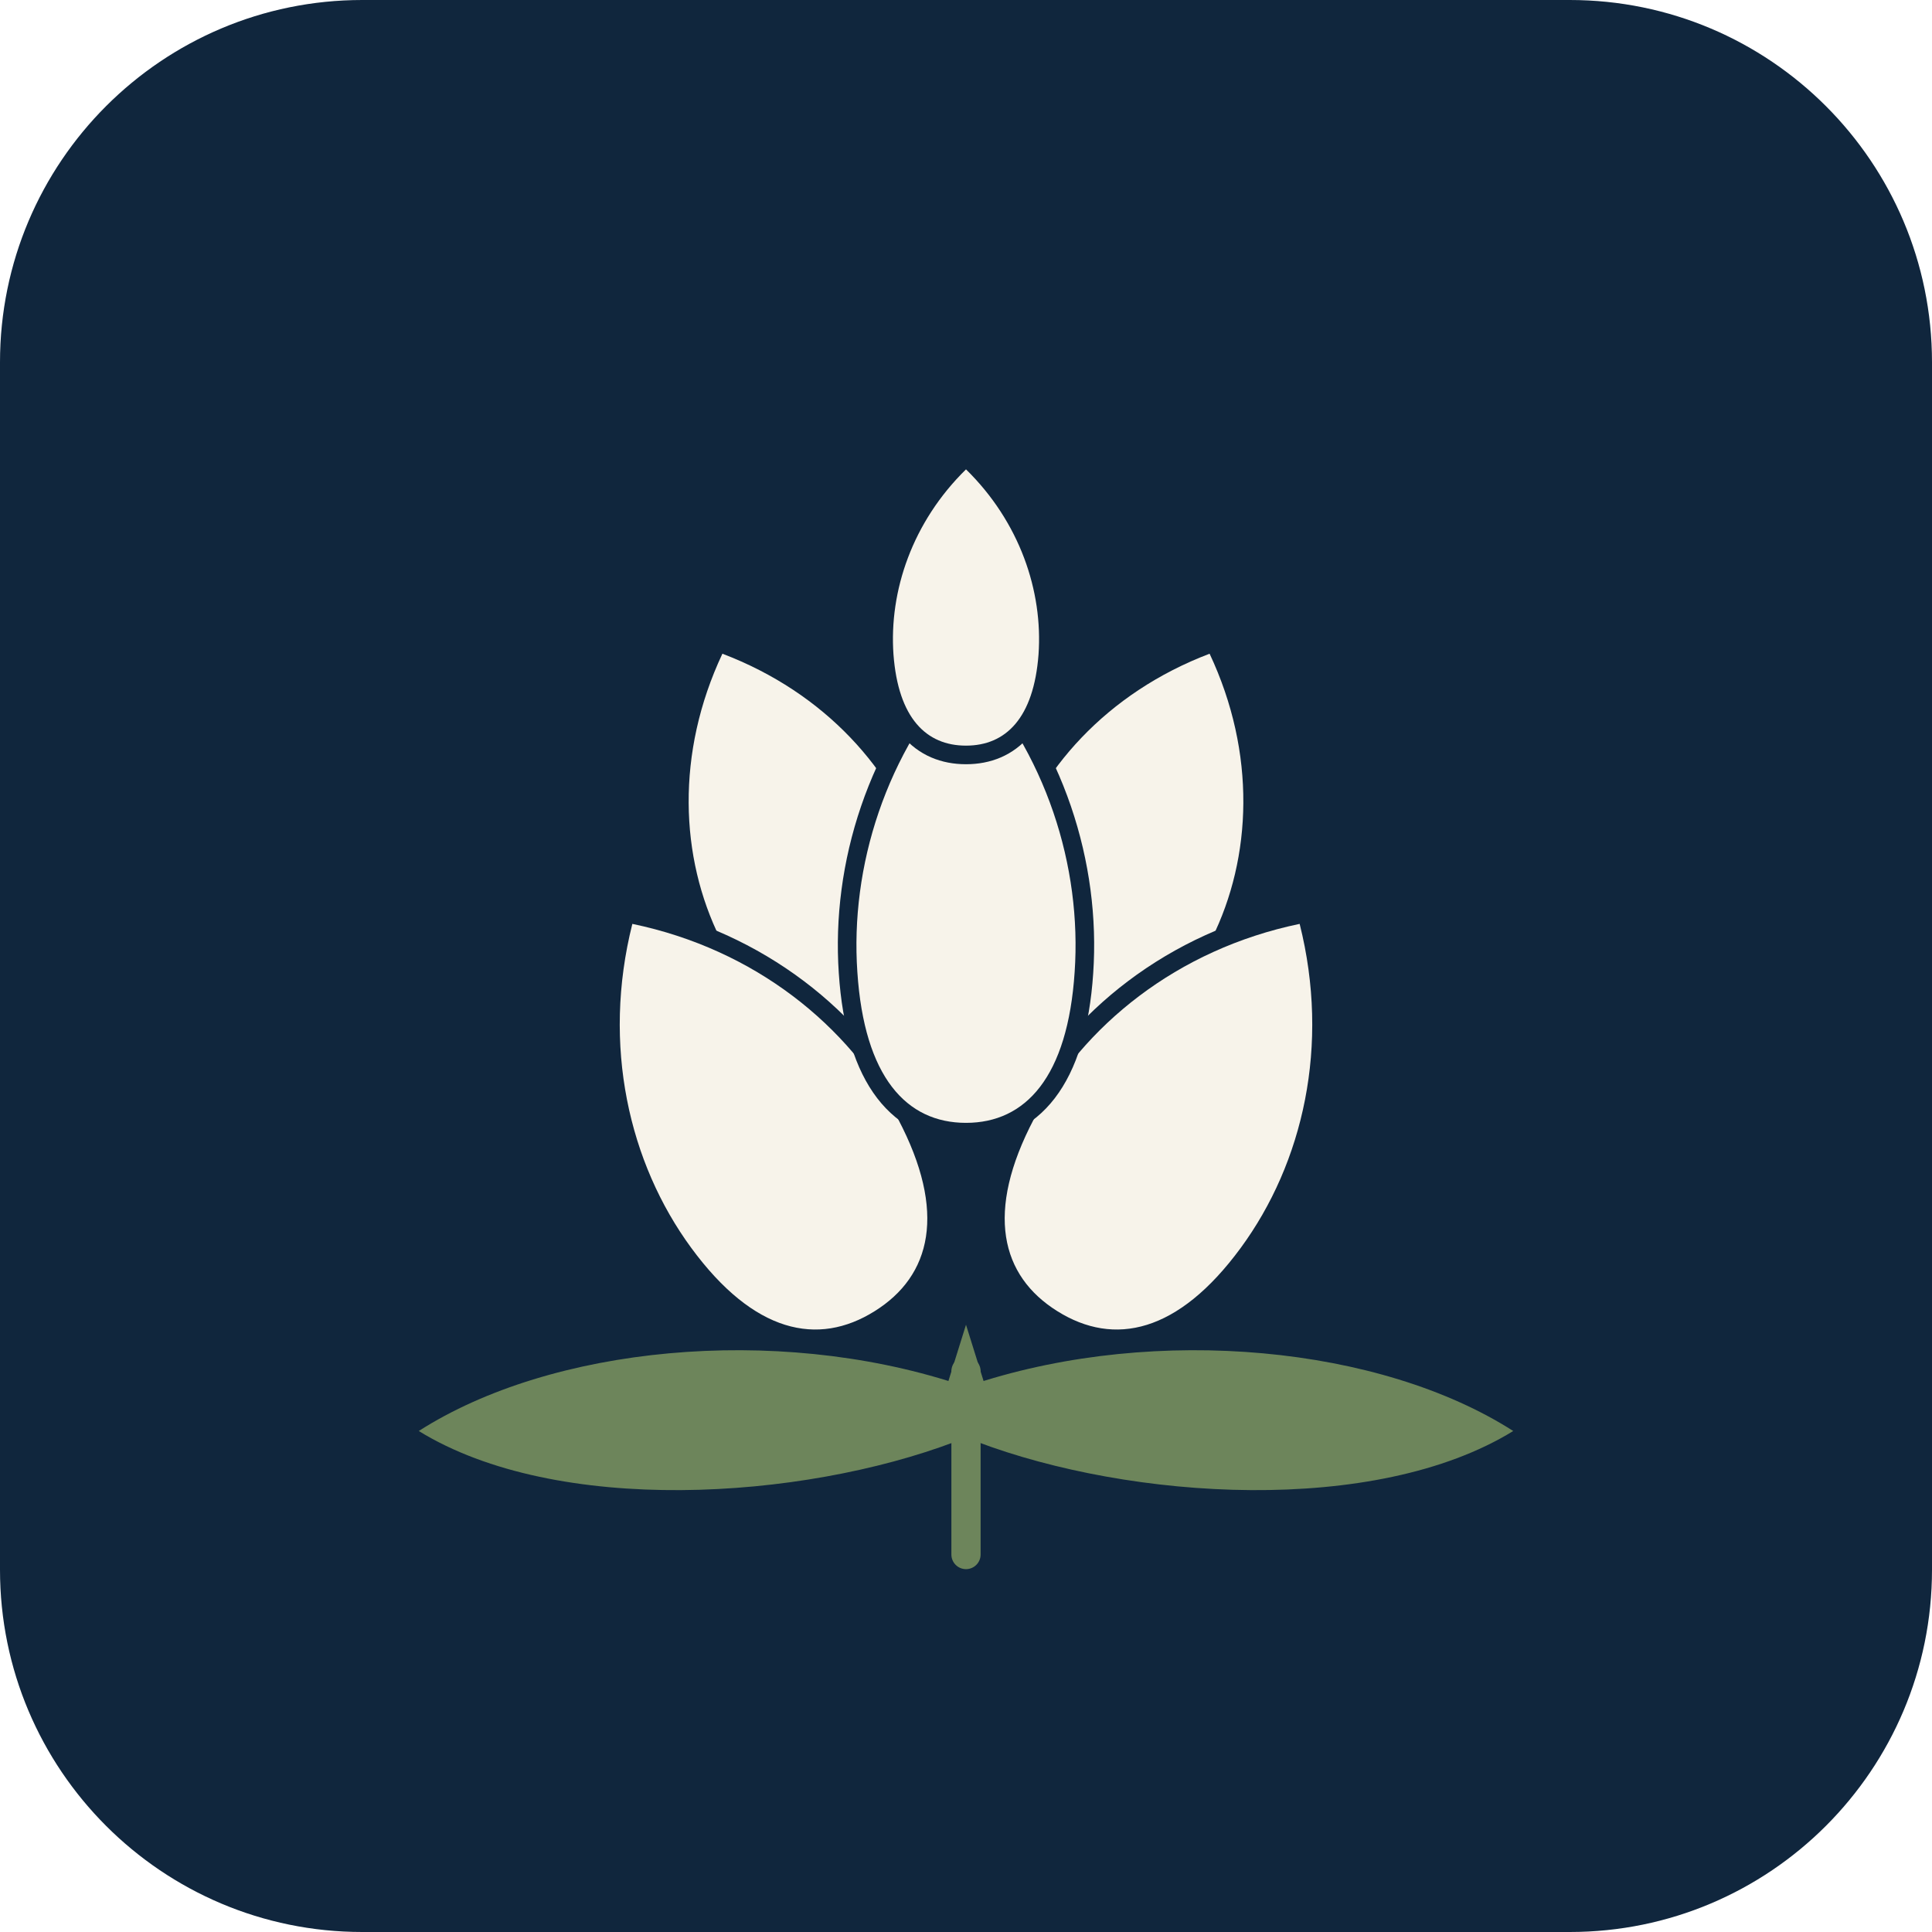
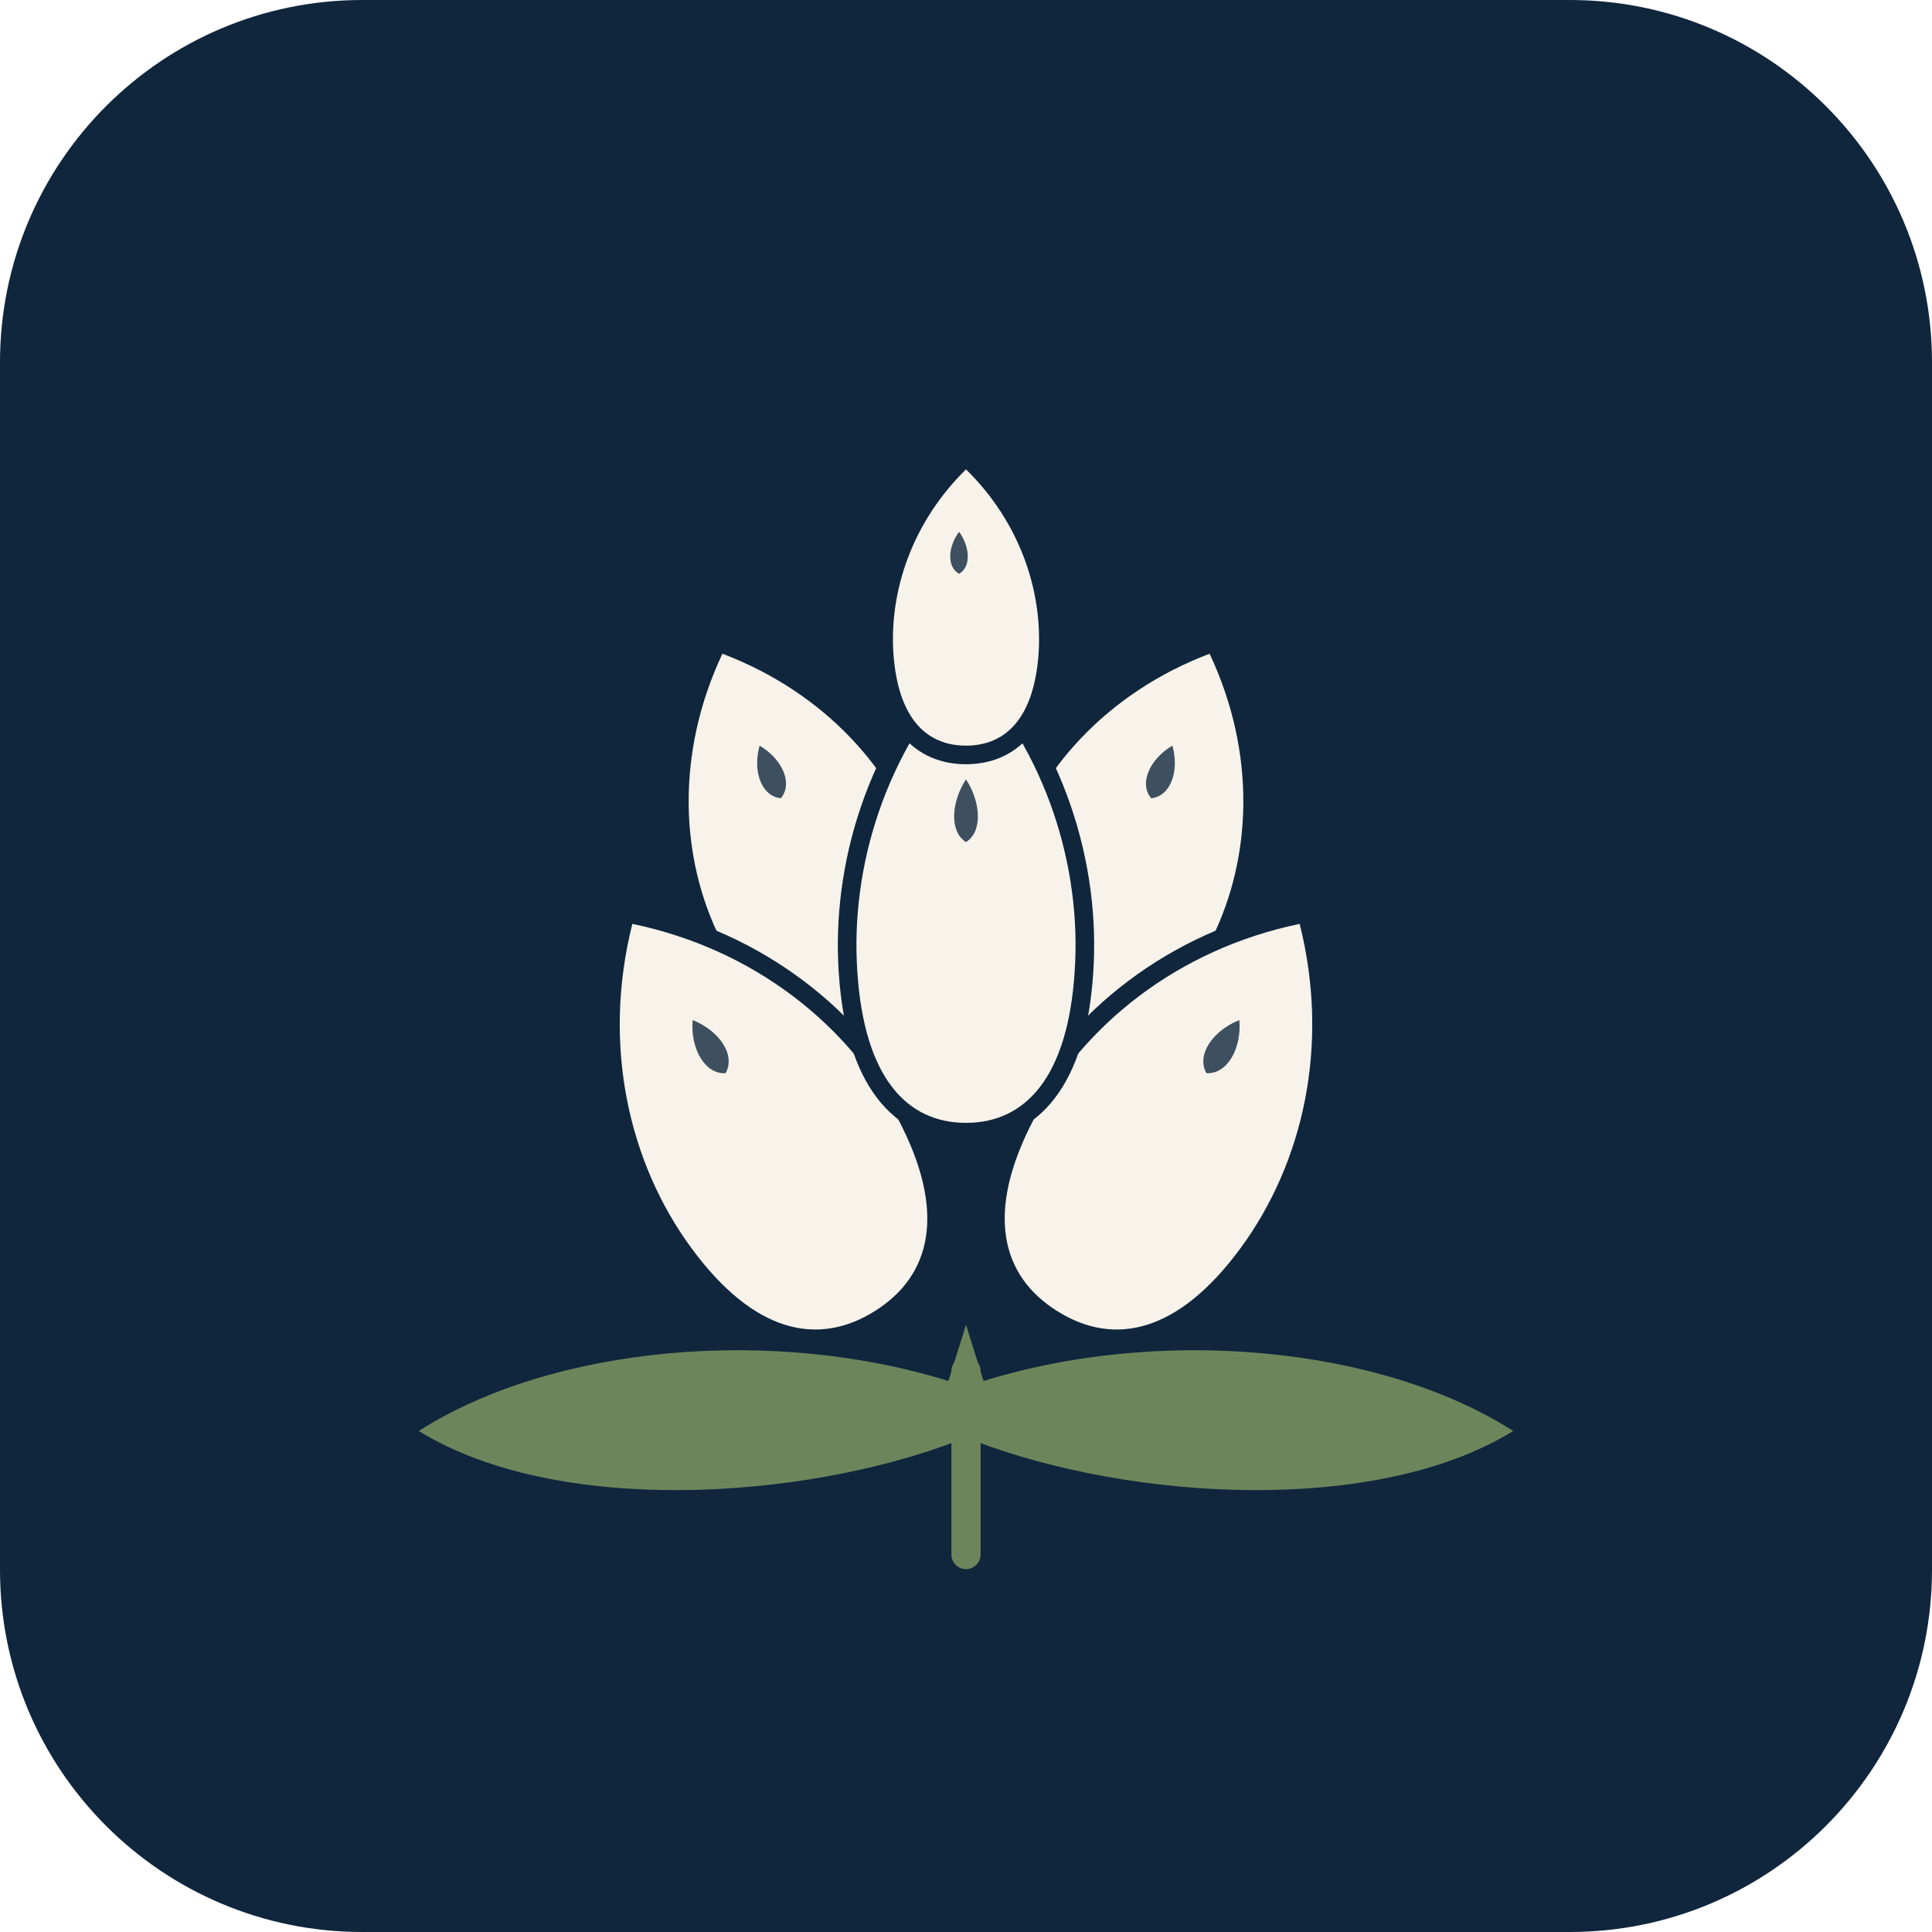
<svg xmlns="http://www.w3.org/2000/svg" viewBox="0 0 64 64">
  <rect width="64" height="64" rx="12" fill="#10263D" />
  <g transform="translate(32,33.5) scale(0.088)">
    <path d="M0 118 L10 150 L-10 150 Z" fill="#6D855B" />
    <rect x="-5.5" y="130" width="11" height="80" rx="5.5" fill="#6D855B" />
    <g>
      <path d="M4 140 C72 118 156 126 206 158 C154 190 62 184 4 162 Z" fill="#6D855B" />
    </g>
    <g transform="scale(-1 1)">
      <path d="M4 140 C72 118 156 126 206 158 C154 190 62 184 4 162 Z" fill="#6D855B" />
    </g>
-     <g fill="#F7F3EA">
-       <path d="M-91.7 -134.6 C-53.0 -119.9 -26.9 -90.6 -16.6 -58.0 C-6.3 -25.5 -15.5 -5.8 -36.3 2.6 C-57.1 11.0 -77.3 3.2 -92.5 -27.3 C-107.7 -57.9 -109.3 -97.2 -91.7 -134.6 Z" stroke="#10263D" stroke-width="14" stroke-linejoin="round" paint-order="stroke" />
-       <path d="M91.7 -134.6 C109.3 -97.2 107.7 -57.9 92.5 -27.3 C77.3 3.2 57.1 11.0 36.3 2.6 C15.5 -5.8 6.3 -25.5 16.6 -58.0 C26.9 -90.6 53.0 -119.9 91.7 -134.6 Z" stroke="#10263D" stroke-width="14" stroke-linejoin="round" paint-order="stroke" />
-       <path d="M-125.6 -32.9 C-79.4 -23.3 -44.1 5.4 -25.6 40.5 C-7.1 75.6 -13.1 99.6 -34.4 112.9 C-55.8 126.3 -79.9 121.1 -103.4 89.1 C-126.9 57.1 -137.1 12.8 -125.6 -32.9 Z" stroke="#10263D" stroke-width="14" stroke-linejoin="round" paint-order="stroke" />
-       <path d="M125.6 -32.9 C137.1 12.8 126.9 57.1 103.4 89.1 C79.9 121.1 55.8 126.3 34.4 112.9 C13.1 99.6 7.1 75.6 25.6 40.5 C44.1 5.4 79.4 -23.3 125.6 -32.9 Z" stroke="#10263D" stroke-width="14" stroke-linejoin="round" paint-order="stroke" />
-       <path d="M0.0 -130.0 C30.4 -97.3 43.6 -54.3 40.9 -14.8 C38.3 24.8 22.4 42.0 0.0 42.0 C-22.4 42.0 -38.3 24.8 -40.9 -14.8 C-43.6 -54.3 -30.4 -97.3 0.0 -130.0 Z" stroke="#10263D" stroke-width="14" stroke-linejoin="round" paint-order="stroke" />
-       <path d="M0.0 -204.0 C20.2 -184.2 29.0 -158.2 27.3 -134.3 C25.5 -110.4 15.0 -100.0 0.0 -100.0 C-15.0 -100.0 -25.5 -110.4 -27.3 -134.3 C-29.0 -158.2 -20.2 -184.2 0.0 -204.0 Z" stroke="#10263D" stroke-width="14" stroke-linejoin="round" paint-order="stroke" />
-     </g>
+     <path d="M-91.7 -134.6 C-53.0 -119.9 -26.9 -90.6 -16.6 -58.0 C-6.3 -25.5 -15.5 -5.8 -36.3 2.6 C-57.1 11.0 -77.3 3.2 -92.5 -27.3 C-107.7 -57.9 -109.3 -97.2 -91.7 -134.6 Z" fill="#F7F3EA" stroke="#10263D" stroke-width="14" stroke-linejoin="round" paint-order="stroke" />
+     <path d="M-77.7 -100.0 C-69.2 -95.0 -65.0 -85.8 -69.7 -80.2 C-77.0 -80.9 -80.4 -90.4 -77.7 -100.0 Z" fill="#10263D" opacity=".8" />
+     <path d="M91.7 -134.6 C109.3 -97.2 107.7 -57.9 92.5 -27.3 C77.3 3.2 57.1 11.0 36.3 2.6 C15.5 -5.8 6.3 -25.5 16.6 -58.0 C26.9 -90.6 53.0 -119.9 91.7 -134.6 Z" fill="#F7F3EA" stroke="#10263D" stroke-width="14" stroke-linejoin="round" paint-order="stroke" />
+     <path d="M77.7 -100.0 C80.4 -90.4 77.0 -80.9 69.7 -80.2 C65.0 -85.8 69.2 -95.0 77.7 -100.0 Z" fill="#10263D" opacity=".8" />
+     <path d="M-125.6 -32.9 C-79.4 -23.3 -44.1 5.4 -25.6 40.5 C-7.1 75.6 -13.1 99.6 -34.4 112.9 C-55.8 126.3 -79.9 121.1 -103.4 89.1 C-126.9 57.1 -137.1 12.8 -125.6 -32.9 Z" fill="#F7F3EA" stroke="#10263D" stroke-width="14" stroke-linejoin="round" paint-order="stroke" />
+     <path d="M-102.9 3.3 C-92.9 7.3 -86.6 16.4 -90.5 23.3 C-98.3 23.8 -103.8 14.0 -102.9 3.3 Z" fill="#10263D" opacity=".8" />
+     <path d="M125.6 -32.9 C137.1 12.8 126.9 57.1 103.4 89.1 C79.9 121.1 55.8 126.3 34.4 112.9 C13.1 99.6 7.1 75.6 25.6 40.5 C44.1 5.4 79.4 -23.3 125.6 -32.9 Z" fill="#F7F3EA" stroke="#10263D" stroke-width="14" stroke-linejoin="round" paint-order="stroke" />
+     <path d="M102.9 3.3 C103.8 14.0 98.3 23.8 90.5 23.3 C86.6 16.4 92.9 7.3 102.9 3.3 Z" fill="#10263D" opacity=".8" />
+     <path d="M0.0 -130.0 C30.4 -97.3 43.6 -54.3 40.9 -14.8 C38.3 24.8 22.4 42.0 0.0 42.0 C-22.4 42.0 -38.3 24.8 -40.9 -14.8 C-43.6 -54.3 -30.4 -97.3 0.0 -130.0 Z" fill="#F7F3EA" stroke="#10263D" stroke-width="14" stroke-linejoin="round" paint-order="stroke" />
+     <path d="M0.0 -87.3 C5.7 -78.6 6.2 -67.5 0.0 -63.7 C-6.2 -67.5 -5.7 -78.6 0.0 -87.3 Z" fill="#10263D" opacity=".8" />
+     <path d="M0.0 -204.0 C20.2 -184.2 29.0 -158.2 27.3 -134.3 C25.5 -110.4 15.0 -100.0 0.0 -100.0 C-15.0 -100.0 -25.5 -110.4 -27.3 -134.3 C-29.0 -158.2 -20.2 -184.2 0.0 -204.0 Z" fill="#F7F3EA" stroke="#10263D" stroke-width="14" stroke-linejoin="round" paint-order="stroke" />
+     <path d="M-2.6 -180.5 C1.6 -174.7 1.9 -167.2 -2.6 -164.7 C-7.2 -167.2 -6.9 -174.7 -2.6 -180.5 Z" fill="#10263D" opacity=".8" />
  </g>
</svg>
